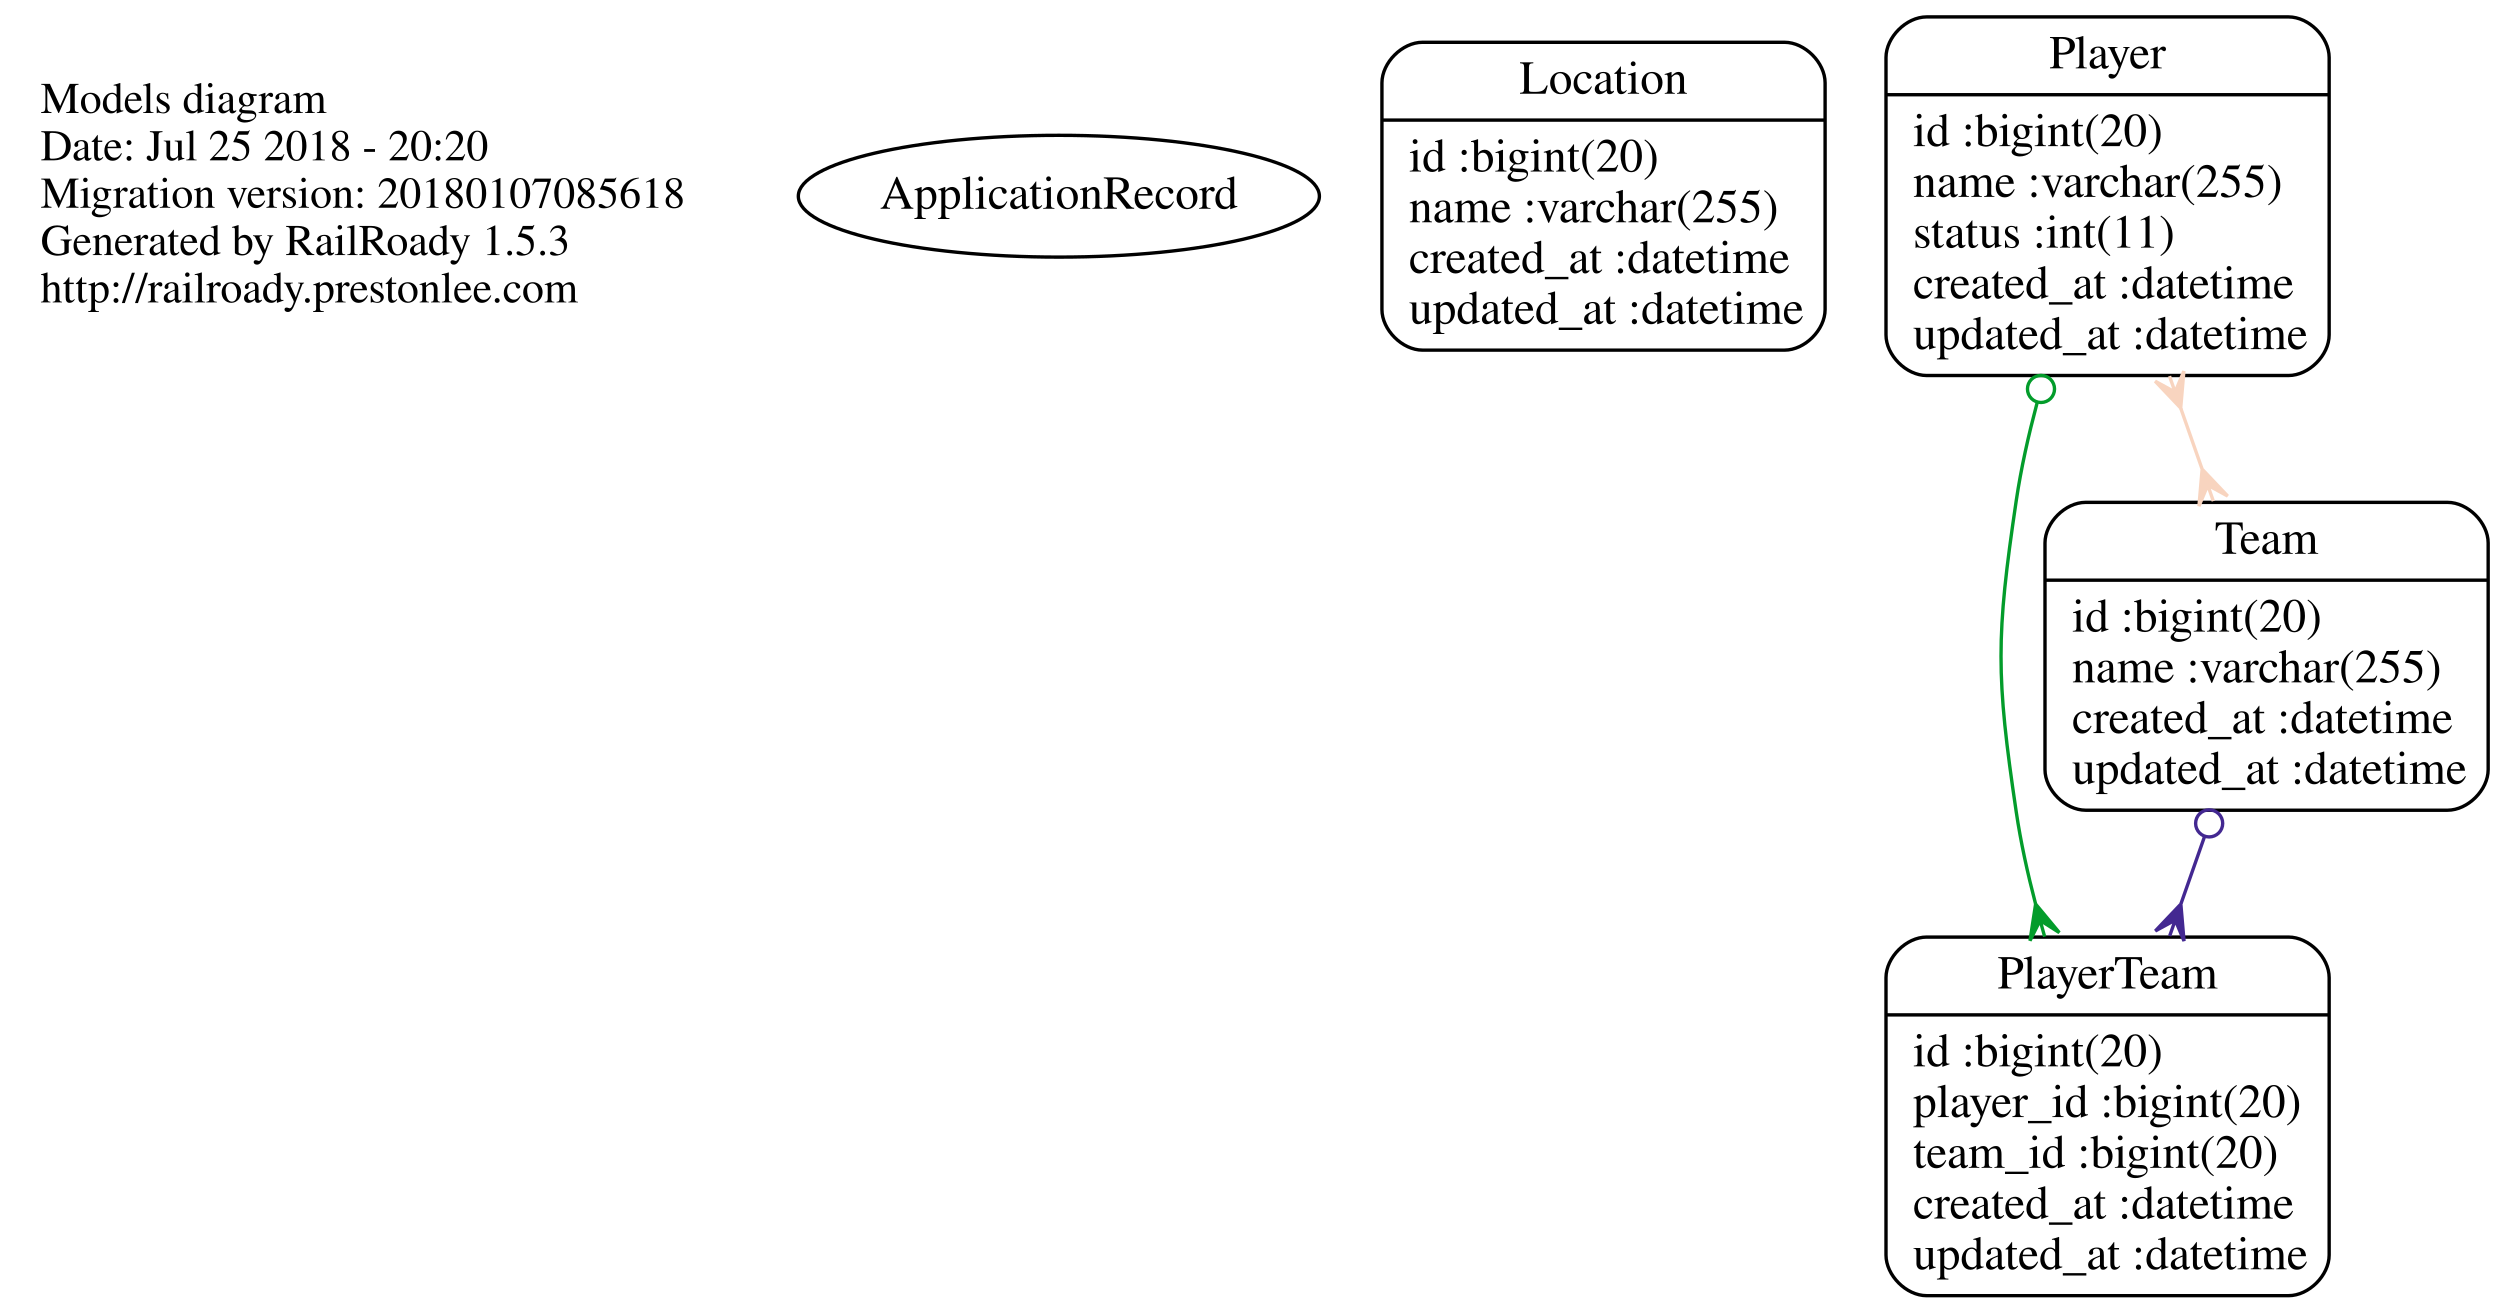
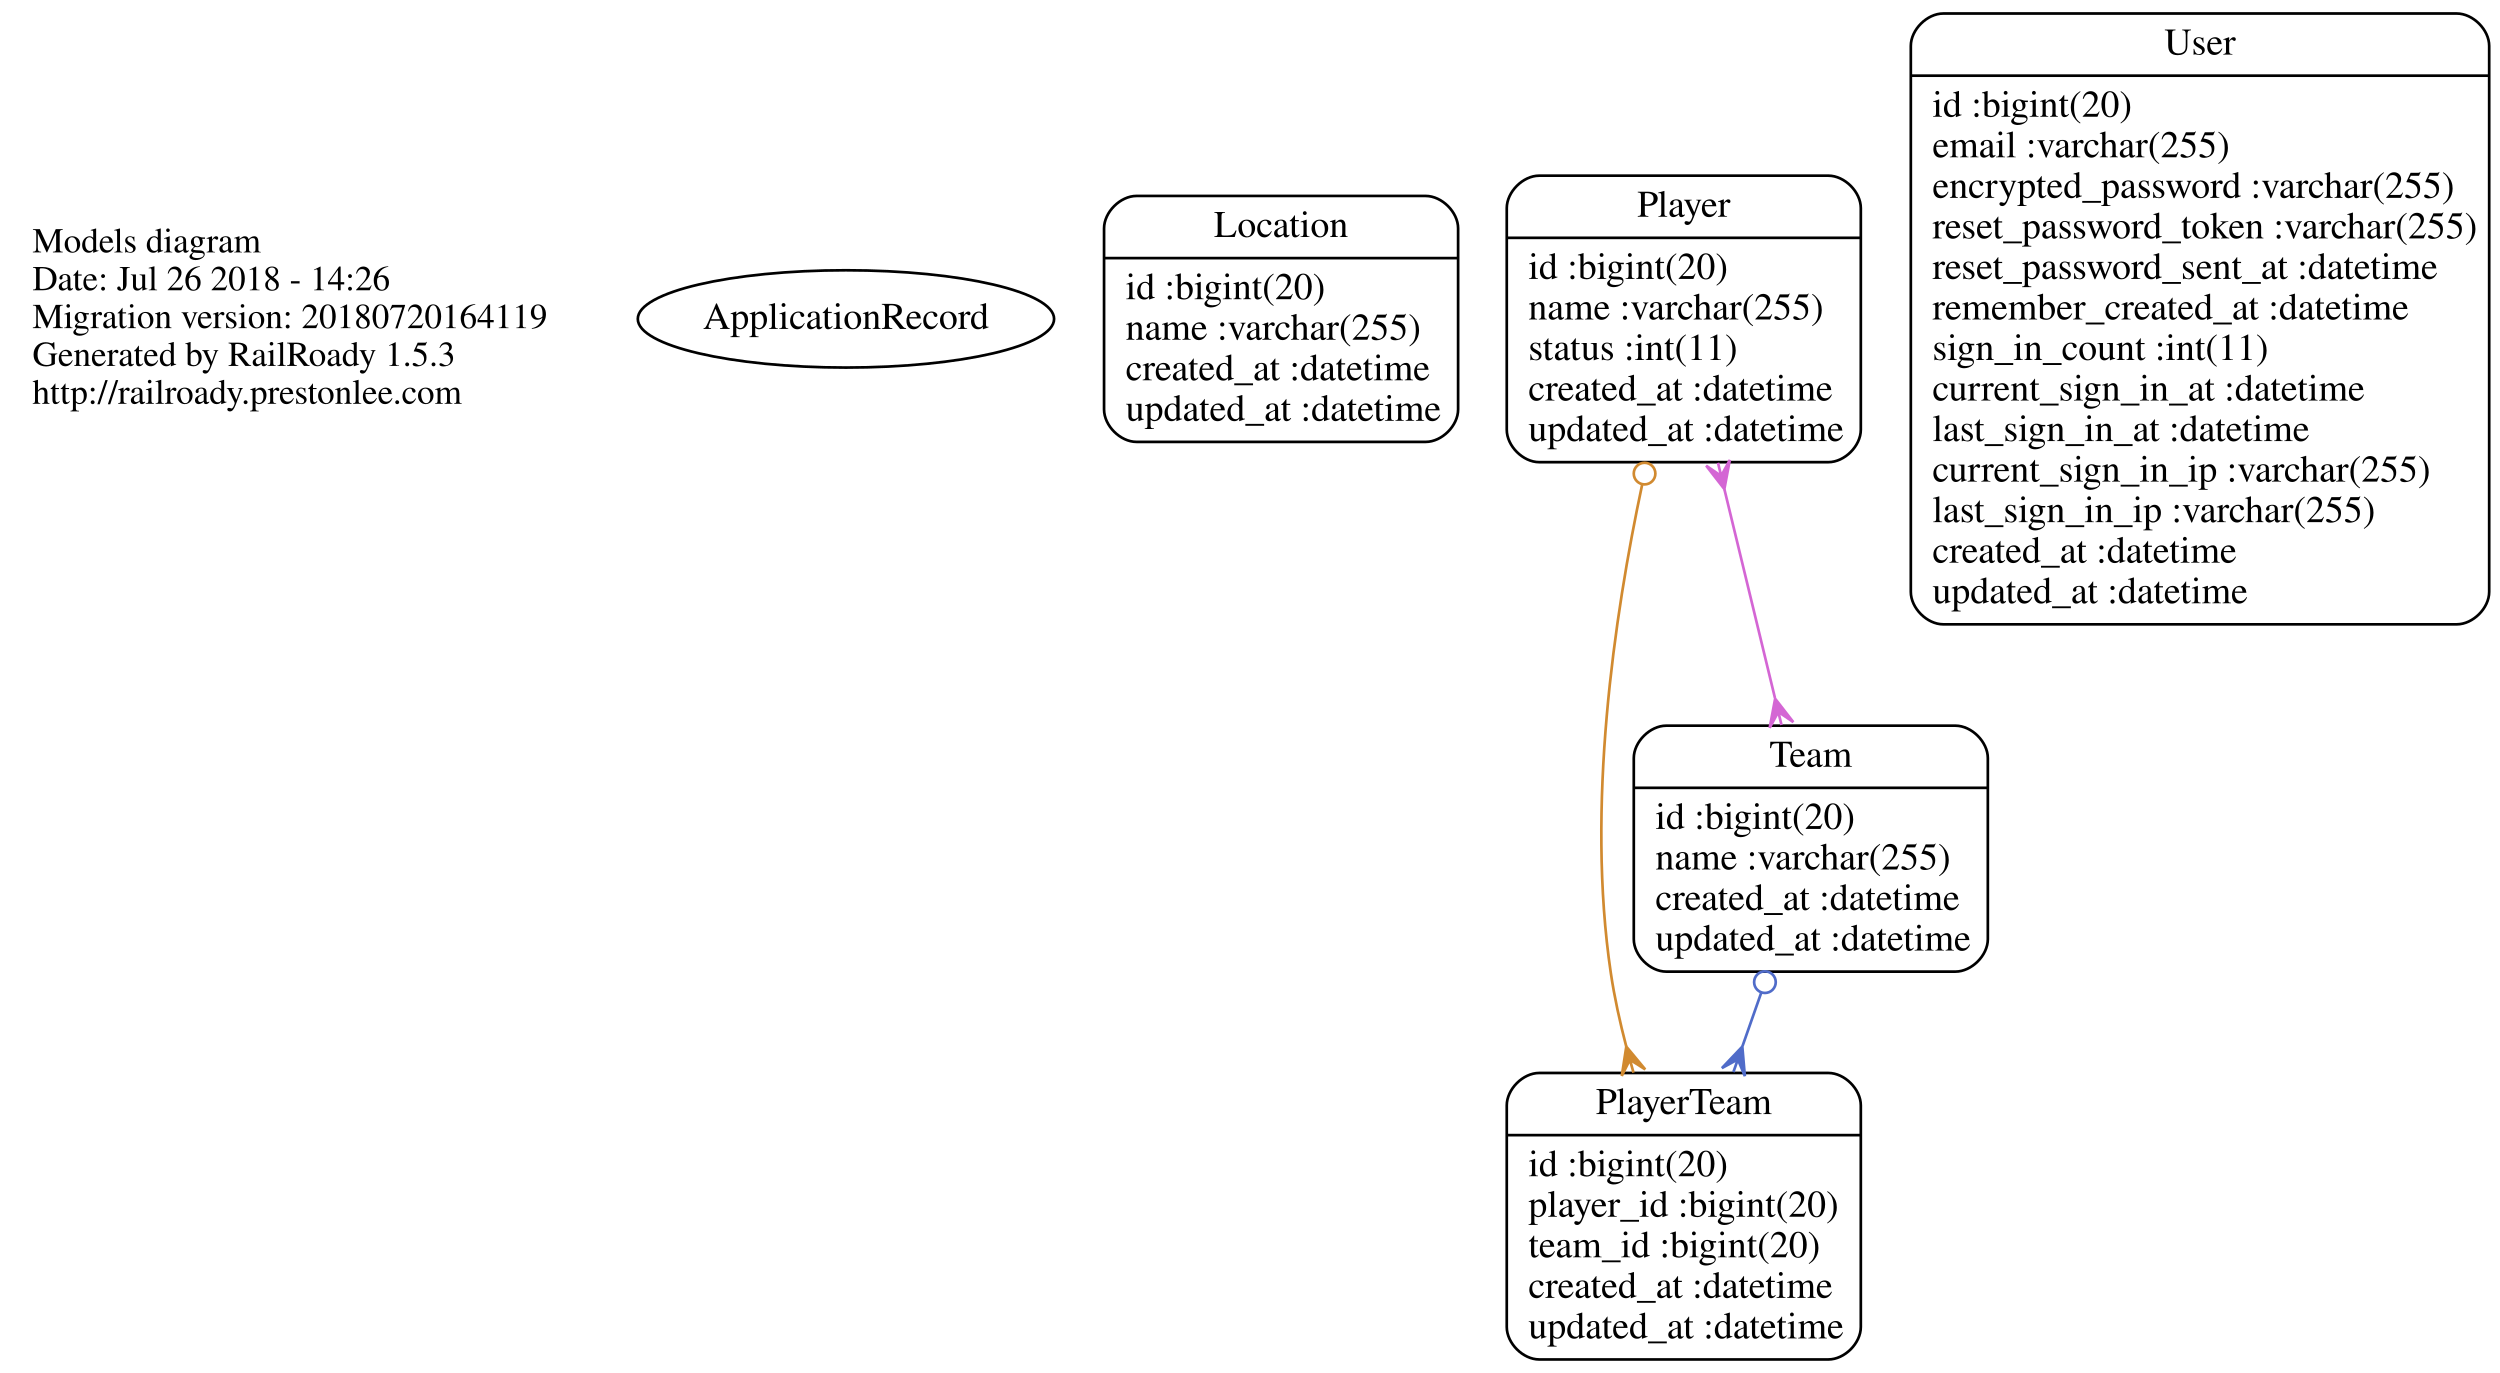
- <svg xmlns="http://www.w3.org/2000/svg" width="739pt" height="388pt" viewBox="0.00 0.00 739.00 388.00">
-   <g id="graph0" class="graph" transform="scale(1 1) rotate(0) translate(4 384)">
-     <polygon fill="none" stroke="none" points="-4,4 -4,-384 735,-384 735,4 -4,4" />
+ <svg xmlns="http://www.w3.org/2000/svg" width="925pt" height="508pt" viewBox="0.00 0.00 925.00 508.00">
+   <g id="graph0" class="graph" transform="scale(1 1) rotate(0) translate(4 504)">
+     <polygon fill="none" stroke="none" points="-4,4 -4,-504 921,-504 921,4 -4,4" />
    <g id="node1" class="node">
-       <text text-anchor="start" x="8" y="-350.6" font-family="Times,serif" font-size="13.00">Models diagram</text>
-       <text text-anchor="start" x="8" y="-336.6" font-family="Times,serif" font-size="13.00">Date: Jul 25 2018 - 20:20</text>
-       <text text-anchor="start" x="8" y="-322.6" font-family="Times,serif" font-size="13.00">Migration version: 20180107085618</text>
-       <text text-anchor="start" x="8" y="-308.6" font-family="Times,serif" font-size="13.00">Generated by RailRoady 1.5.3</text>
-       <text text-anchor="start" x="8" y="-294.6" font-family="Times,serif" font-size="13.00">http://railroady.prestonlee.com</text>
+       <text text-anchor="start" x="8" y="-410.6" font-family="Times,serif" font-size="13.00">Models diagram</text>
+       <text text-anchor="start" x="8" y="-396.6" font-family="Times,serif" font-size="13.00">Date: Jul 26 2018 - 14:26</text>
+       <text text-anchor="start" x="8" y="-382.6" font-family="Times,serif" font-size="13.00">Migration version: 20180720164119</text>
+       <text text-anchor="start" x="8" y="-368.6" font-family="Times,serif" font-size="13.00">Generated by RailRoady 1.5.3</text>
+       <text text-anchor="start" x="8" y="-354.6" font-family="Times,serif" font-size="13.00">http://railroady.prestonlee.com</text>
    </g>
    <g id="node2" class="node">
-       <ellipse fill="none" stroke="black" cx="309" cy="-326" rx="77.015" ry="18" />
-       <text text-anchor="middle" x="309" y="-322.3" font-family="Times,serif" font-size="14.00">ApplicationRecord</text>
+       <ellipse fill="none" stroke="black" cx="309" cy="-386" rx="77.015" ry="18" />
+       <text text-anchor="middle" x="309" y="-382.3" font-family="Times,serif" font-size="14.00">ApplicationRecord</text>
    </g>
    <g id="node3" class="node">
-       <path fill="none" stroke="black" d="M416.5,-280.5C416.5,-280.5 523.5,-280.5 523.5,-280.5 529.5,-280.5 535.5,-286.5 535.5,-292.5 535.5,-292.5 535.5,-359.5 535.5,-359.5 535.5,-365.5 529.5,-371.5 523.5,-371.5 523.5,-371.5 416.5,-371.5 416.5,-371.5 410.5,-371.5 404.5,-365.5 404.5,-359.5 404.5,-359.5 404.5,-292.5 404.5,-292.5 404.5,-286.5 410.5,-280.5 416.5,-280.5" />
-       <text text-anchor="middle" x="470" y="-356.3" font-family="Times,serif" font-size="14.00">Location</text>
-       <polyline fill="none" stroke="black" points="404.5,-348.5 535.5,-348.5 " />
-       <text text-anchor="start" x="412.5" y="-333.3" font-family="Times,serif" font-size="14.00">id :bigint(20)</text>
-       <text text-anchor="start" x="412.5" y="-318.3" font-family="Times,serif" font-size="14.00">name :varchar(255)</text>
-       <text text-anchor="start" x="412.5" y="-303.3" font-family="Times,serif" font-size="14.00">created_at :datetime</text>
-       <text text-anchor="start" x="412.5" y="-288.3" font-family="Times,serif" font-size="14.00">updated_at :datetime</text>
+       <path fill="none" stroke="black" d="M416.5,-340.5C416.5,-340.5 523.5,-340.5 523.5,-340.5 529.5,-340.5 535.5,-346.5 535.5,-352.5 535.5,-352.5 535.5,-419.5 535.5,-419.5 535.5,-425.5 529.5,-431.5 523.5,-431.5 523.5,-431.5 416.5,-431.5 416.5,-431.5 410.5,-431.5 404.5,-425.5 404.5,-419.5 404.5,-419.5 404.5,-352.5 404.5,-352.5 404.5,-346.5 410.5,-340.5 416.5,-340.5" />
+       <text text-anchor="middle" x="470" y="-416.3" font-family="Times,serif" font-size="14.00">Location</text>
+       <polyline fill="none" stroke="black" points="404.5,-408.5 535.5,-408.5 " />
+       <text text-anchor="start" x="412.5" y="-393.3" font-family="Times,serif" font-size="14.00">id :bigint(20)</text>
+       <text text-anchor="start" x="412.5" y="-378.3" font-family="Times,serif" font-size="14.00">name :varchar(255)</text>
+       <text text-anchor="start" x="412.5" y="-363.3" font-family="Times,serif" font-size="14.00">created_at :datetime</text>
+       <text text-anchor="start" x="412.5" y="-348.3" font-family="Times,serif" font-size="14.00">updated_at :datetime</text>
    </g>
    <g id="node4" class="node">
-       <path fill="none" stroke="black" d="M565.5,-273C565.5,-273 672.5,-273 672.5,-273 678.5,-273 684.5,-279 684.5,-285 684.5,-285 684.5,-367 684.5,-367 684.5,-373 678.5,-379 672.5,-379 672.5,-379 565.5,-379 565.5,-379 559.5,-379 553.5,-373 553.5,-367 553.5,-367 553.5,-285 553.5,-285 553.5,-279 559.5,-273 565.5,-273" />
-       <text text-anchor="middle" x="619" y="-363.8" font-family="Times,serif" font-size="14.00">Player</text>
-       <polyline fill="none" stroke="black" points="553.5,-356 684.5,-356 " />
-       <text text-anchor="start" x="561.5" y="-340.8" font-family="Times,serif" font-size="14.00">id :bigint(20)</text>
-       <text text-anchor="start" x="561.5" y="-325.8" font-family="Times,serif" font-size="14.00">name :varchar(255)</text>
-       <text text-anchor="start" x="561.5" y="-310.8" font-family="Times,serif" font-size="14.00">status :int(11)</text>
-       <text text-anchor="start" x="561.5" y="-295.8" font-family="Times,serif" font-size="14.00">created_at :datetime</text>
-       <text text-anchor="start" x="561.5" y="-280.8" font-family="Times,serif" font-size="14.00">updated_at :datetime</text>
+       <path fill="none" stroke="black" d="M565.5,-333C565.5,-333 672.5,-333 672.5,-333 678.5,-333 684.5,-339 684.5,-345 684.5,-345 684.5,-427 684.5,-427 684.5,-433 678.5,-439 672.5,-439 672.5,-439 565.5,-439 565.5,-439 559.5,-439 553.5,-433 553.5,-427 553.5,-427 553.5,-345 553.5,-345 553.5,-339 559.5,-333 565.5,-333" />
+       <text text-anchor="middle" x="619" y="-423.8" font-family="Times,serif" font-size="14.00">Player</text>
+       <polyline fill="none" stroke="black" points="553.5,-416 684.5,-416 " />
+       <text text-anchor="start" x="561.5" y="-400.8" font-family="Times,serif" font-size="14.00">id :bigint(20)</text>
+       <text text-anchor="start" x="561.5" y="-385.8" font-family="Times,serif" font-size="14.00">name :varchar(255)</text>
+       <text text-anchor="start" x="561.5" y="-370.8" font-family="Times,serif" font-size="14.00">status :int(11)</text>
+       <text text-anchor="start" x="561.5" y="-355.8" font-family="Times,serif" font-size="14.00">created_at :datetime</text>
+       <text text-anchor="start" x="561.5" y="-340.8" font-family="Times,serif" font-size="14.00">updated_at :datetime</text>
    </g>
    <g id="node5" class="node">
      <path fill="none" stroke="black" d="M565.5,-1C565.5,-1 672.5,-1 672.5,-1 678.5,-1 684.5,-7 684.5,-13 684.5,-13 684.5,-95 684.5,-95 684.5,-101 678.5,-107 672.5,-107 672.5,-107 565.5,-107 565.5,-107 559.5,-107 553.5,-101 553.5,-95 553.5,-95 553.5,-13 553.5,-13 553.5,-7 559.5,-1 565.5,-1" />
      <text text-anchor="middle" x="619" y="-91.8" font-family="Times,serif" font-size="14.00">PlayerTeam</text>
      <polyline fill="none" stroke="black" points="553.5,-84 684.5,-84 " />
      <text text-anchor="start" x="561.5" y="-68.8" font-family="Times,serif" font-size="14.00">id :bigint(20)</text>
      <text text-anchor="start" x="561.5" y="-53.8" font-family="Times,serif" font-size="14.00">player_id :bigint(20)</text>
      <text text-anchor="start" x="561.5" y="-38.8" font-family="Times,serif" font-size="14.00">team_id :bigint(20)</text>
      <text text-anchor="start" x="561.5" y="-23.8" font-family="Times,serif" font-size="14.00">created_at :datetime</text>
      <text text-anchor="start" x="561.5" y="-8.8" font-family="Times,serif" font-size="14.00">updated_at :datetime</text>
    </g>
    <g id="edge1" class="edge">
-       <path fill="none" stroke="#039c2b" d="M598.173,-264.925C595.613,-255.355 593.407,-245.483 592,-236 586,-195.554 586,-184.446 592,-144 593.322,-135.086 595.352,-125.828 597.716,-116.8" />
-       <ellipse fill="none" stroke="#039c2b" cx="599.32" cy="-269.026" rx="4" ry="4" />
-       <polygon fill="#039c2b" stroke="#039c2b" points="597.728,-116.759 604.734,-108.323 599.062,-111.94 600.397,-107.122 600.397,-107.122 600.397,-107.122 599.062,-111.94 596.06,-105.921 597.728,-116.759 597.728,-116.759" />
+       <path fill="none" stroke="#d18a30" d="M603.608,-324.727C593.211,-275.884 582.9,-205.345 592,-144 593.322,-135.086 595.352,-125.828 597.716,-116.8" />
+       <ellipse fill="none" stroke="#d18a30" cx="604.489" cy="-328.769" rx="4" ry="4" />
+       <polygon fill="#d18a30" stroke="#d18a30" points="597.728,-116.759 604.734,-108.323 599.062,-111.94 600.397,-107.122 600.397,-107.122 600.397,-107.122 599.062,-111.94 596.06,-105.921 597.728,-116.759 597.728,-116.759" />
    </g>
    <g id="node6" class="node">
      <path fill="none" stroke="black" d="M612.5,-144.5C612.5,-144.5 719.5,-144.5 719.5,-144.5 725.5,-144.5 731.5,-150.5 731.5,-156.5 731.5,-156.5 731.5,-223.5 731.5,-223.5 731.5,-229.5 725.5,-235.5 719.5,-235.5 719.5,-235.5 612.5,-235.5 612.5,-235.5 606.5,-235.5 600.5,-229.5 600.5,-223.5 600.5,-223.5 600.5,-156.5 600.5,-156.5 600.5,-150.5 606.5,-144.5 612.5,-144.5" />
      <text text-anchor="middle" x="666" y="-220.3" font-family="Times,serif" font-size="14.00">Team</text>
      <polyline fill="none" stroke="black" points="600.5,-212.5 731.5,-212.5 " />
      <text text-anchor="start" x="608.5" y="-197.3" font-family="Times,serif" font-size="14.00">id :bigint(20)</text>
      <text text-anchor="start" x="608.5" y="-182.3" font-family="Times,serif" font-size="14.00">name :varchar(255)</text>
      <text text-anchor="start" x="608.5" y="-167.3" font-family="Times,serif" font-size="14.00">created_at :datetime</text>
      <text text-anchor="start" x="608.5" y="-152.3" font-family="Times,serif" font-size="14.00">updated_at :datetime</text>
    </g>
    <g id="edge2" class="edge">
-       <path fill="none" stroke="#f8d4bf" d="M640.653,-263.266C642.728,-257.351 644.821,-251.382 646.869,-245.543" />
-       <polygon fill="#f8d4bf" stroke="#f8d4bf" points="640.616,-263.372 633.06,-271.319 638.961,-268.09 637.306,-272.808 637.306,-272.808 637.306,-272.808 638.961,-268.09 641.552,-274.298 640.616,-263.372 640.616,-263.372" />
-       <polygon fill="#f8d4bf" stroke="#f8d4bf" points="646.951,-245.31 654.507,-237.363 648.606,-240.592 650.261,-235.873 650.261,-235.873 650.261,-235.873 648.606,-240.592 646.014,-234.384 646.951,-245.31 646.951,-245.31" />
+       <path fill="none" stroke="#d466d4" d="M634.035,-322.939C640.045,-298.132 646.908,-269.805 652.73,-245.775" />
+       <polygon fill="#d466d4" stroke="#d466d4" points="634.012,-323.038 627.283,-331.697 632.834,-327.897 631.657,-332.756 631.657,-332.756 631.657,-332.756 632.834,-327.897 636.03,-333.816 634.012,-323.038 634.012,-323.038" />
+       <polygon fill="#d466d4" stroke="#d466d4" points="652.801,-245.48 659.529,-236.821 653.978,-240.621 655.156,-235.762 655.156,-235.762 655.156,-235.762 653.978,-240.621 650.782,-234.702 652.801,-245.48 652.801,-245.48" />
    </g>
    <g id="edge3" class="edge">
-       <path fill="none" stroke="#432891" d="M647.67,-136.739C645.392,-130.247 643.047,-123.56 640.725,-116.939" />
-       <ellipse fill="none" stroke="#432891" cx="649.026" cy="-140.605" rx="4" ry="4" />
-       <polygon fill="#432891" stroke="#432891" points="640.66,-116.754 641.597,-105.828 639.005,-112.036 637.35,-107.318 637.35,-107.318 637.35,-107.318 639.005,-112.036 633.104,-108.807 640.66,-116.754 640.66,-116.754" />
+       <path fill="none" stroke="#506cc9" d="M647.67,-136.739C645.392,-130.247 643.047,-123.56 640.725,-116.939" />
+       <ellipse fill="none" stroke="#506cc9" cx="649.026" cy="-140.605" rx="4" ry="4" />
+       <polygon fill="#506cc9" stroke="#506cc9" points="640.66,-116.754 641.597,-105.828 639.005,-112.036 637.35,-107.318 637.35,-107.318 637.35,-107.318 639.005,-112.036 633.104,-108.807 640.66,-116.754 640.66,-116.754" />
+     </g>
+     <g id="node7" class="node">
+       <path fill="none" stroke="black" d="M715,-273C715,-273 905,-273 905,-273 911,-273 917,-279 917,-285 917,-285 917,-487 917,-487 917,-493 911,-499 905,-499 905,-499 715,-499 715,-499 709,-499 703,-493 703,-487 703,-487 703,-285 703,-285 703,-279 709,-273 715,-273" />
+       <text text-anchor="middle" x="810" y="-483.8" font-family="Times,serif" font-size="14.00">User</text>
+       <polyline fill="none" stroke="black" points="703,-476 917,-476 " />
+       <text text-anchor="start" x="711" y="-460.8" font-family="Times,serif" font-size="14.00">id :bigint(20)</text>
+       <text text-anchor="start" x="711" y="-445.8" font-family="Times,serif" font-size="14.00">email :varchar(255)</text>
+       <text text-anchor="start" x="711" y="-430.8" font-family="Times,serif" font-size="14.00">encrypted_password :varchar(255)</text>
+       <text text-anchor="start" x="711" y="-415.8" font-family="Times,serif" font-size="14.00">reset_password_token :varchar(255)</text>
+       <text text-anchor="start" x="711" y="-400.8" font-family="Times,serif" font-size="14.00">reset_password_sent_at :datetime</text>
+       <text text-anchor="start" x="711" y="-385.8" font-family="Times,serif" font-size="14.00">remember_created_at :datetime</text>
+       <text text-anchor="start" x="711" y="-370.8" font-family="Times,serif" font-size="14.00">sign_in_count :int(11)</text>
+       <text text-anchor="start" x="711" y="-355.8" font-family="Times,serif" font-size="14.00">current_sign_in_at :datetime</text>
+       <text text-anchor="start" x="711" y="-340.8" font-family="Times,serif" font-size="14.00">last_sign_in_at :datetime</text>
+       <text text-anchor="start" x="711" y="-325.8" font-family="Times,serif" font-size="14.00">current_sign_in_ip :varchar(255)</text>
+       <text text-anchor="start" x="711" y="-310.8" font-family="Times,serif" font-size="14.00">last_sign_in_ip :varchar(255)</text>
+       <text text-anchor="start" x="711" y="-295.8" font-family="Times,serif" font-size="14.00">created_at :datetime</text>
+       <text text-anchor="start" x="711" y="-280.8" font-family="Times,serif" font-size="14.00">updated_at :datetime</text>
    </g>
  </g>
</svg>
